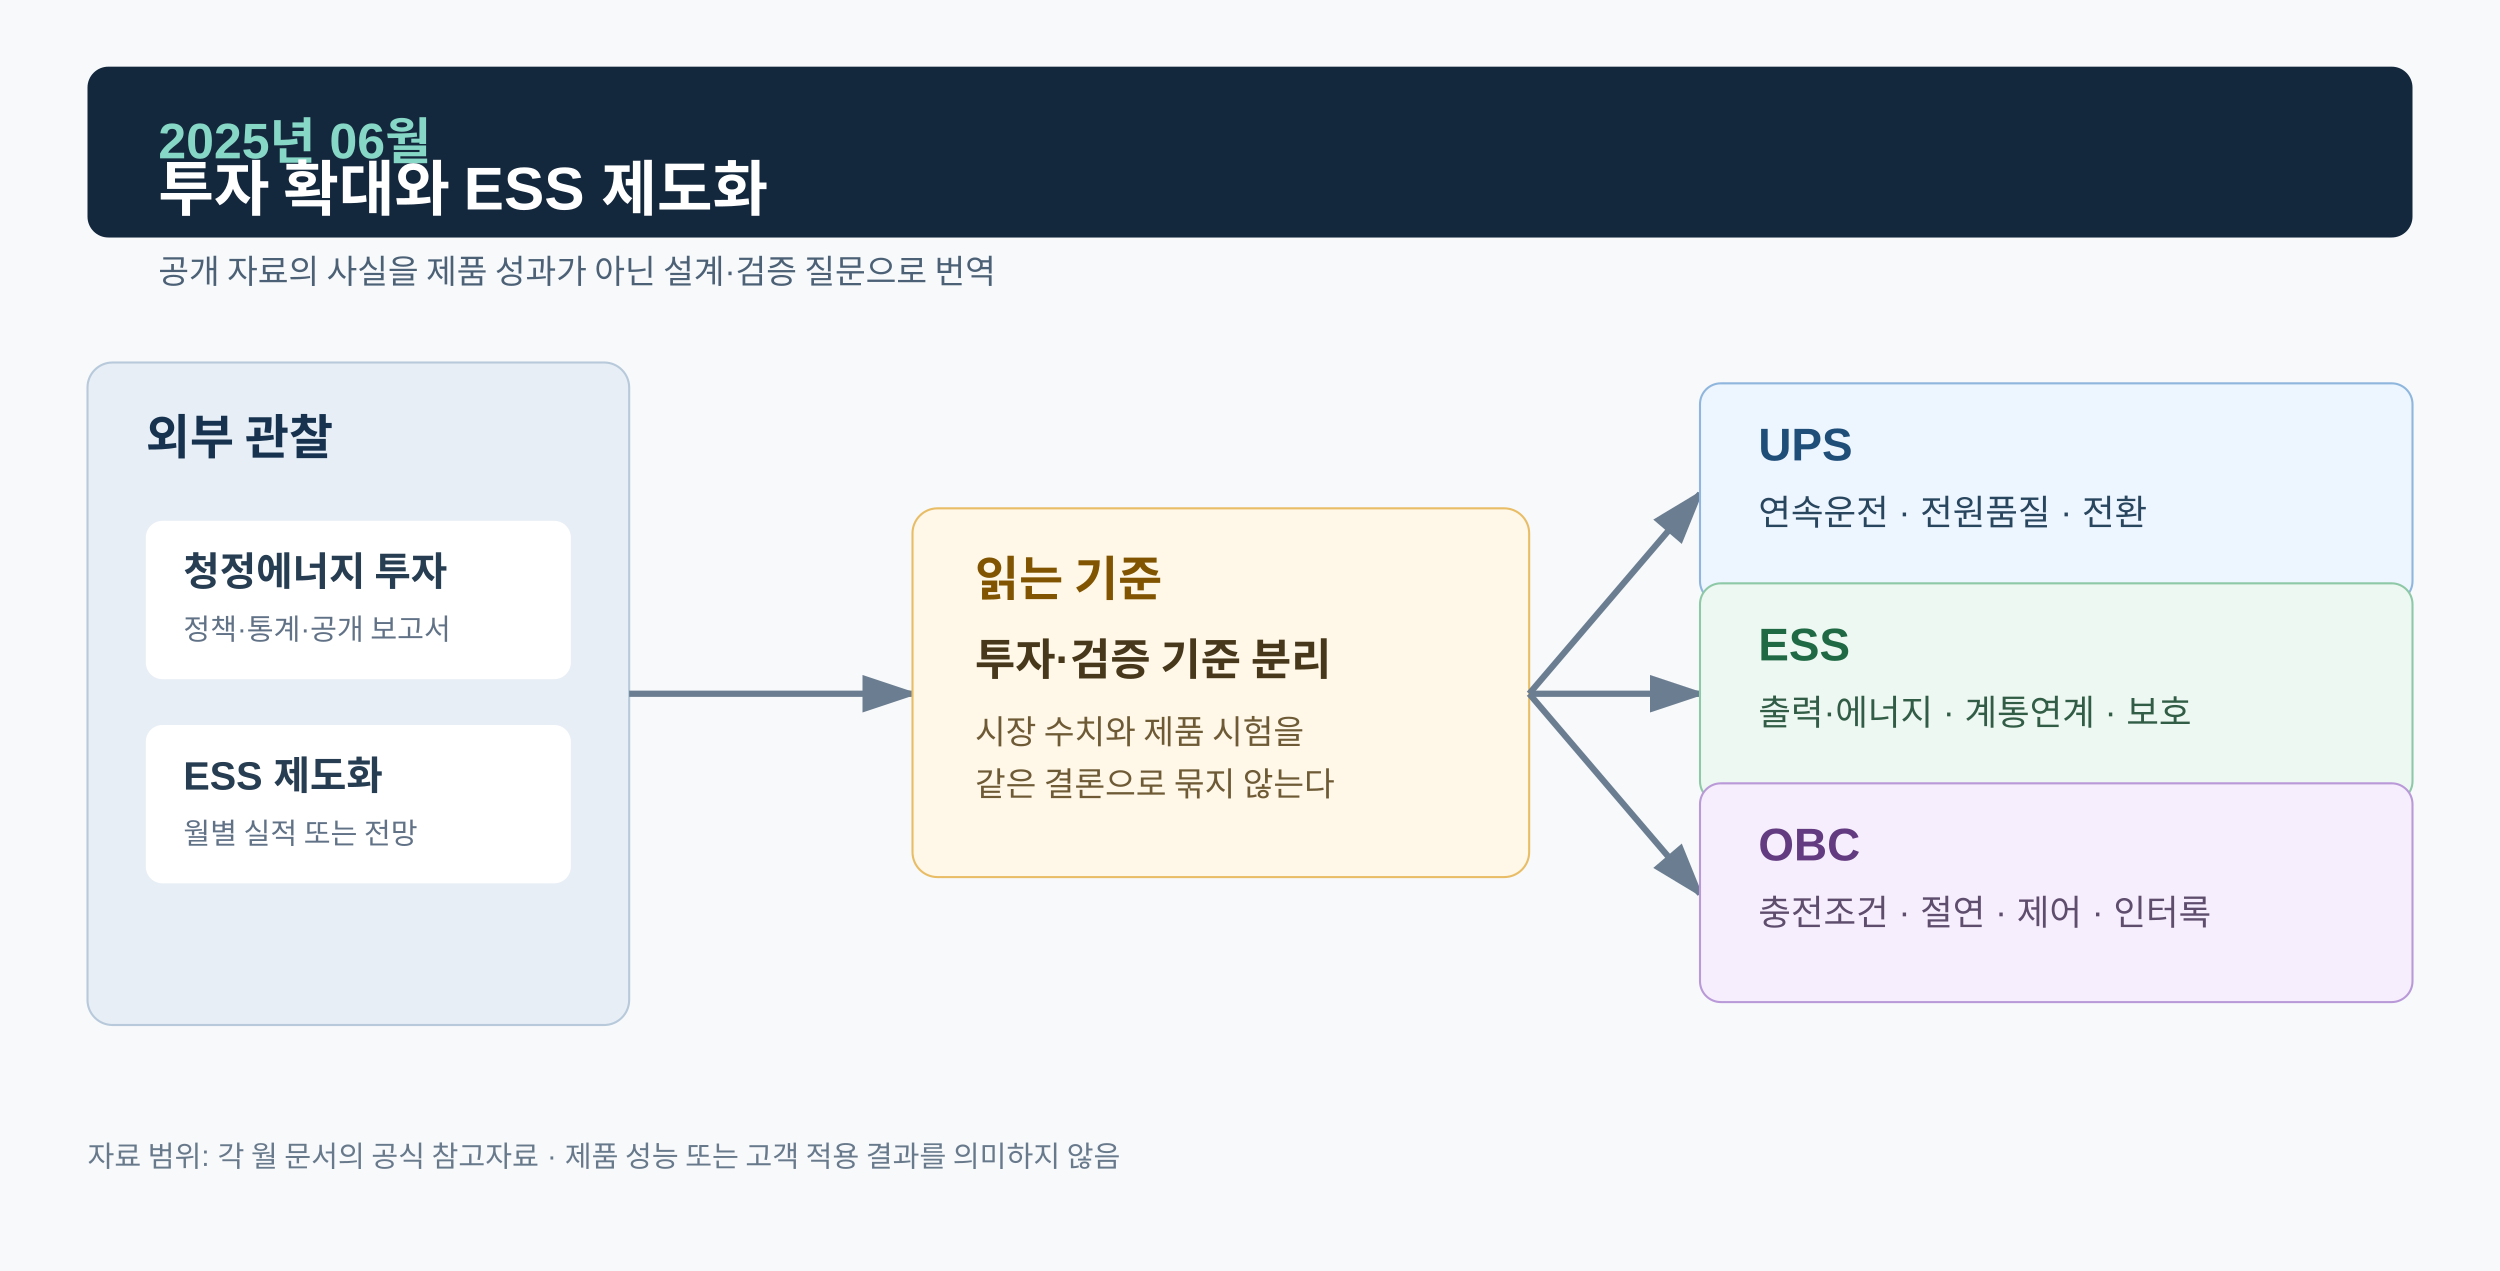
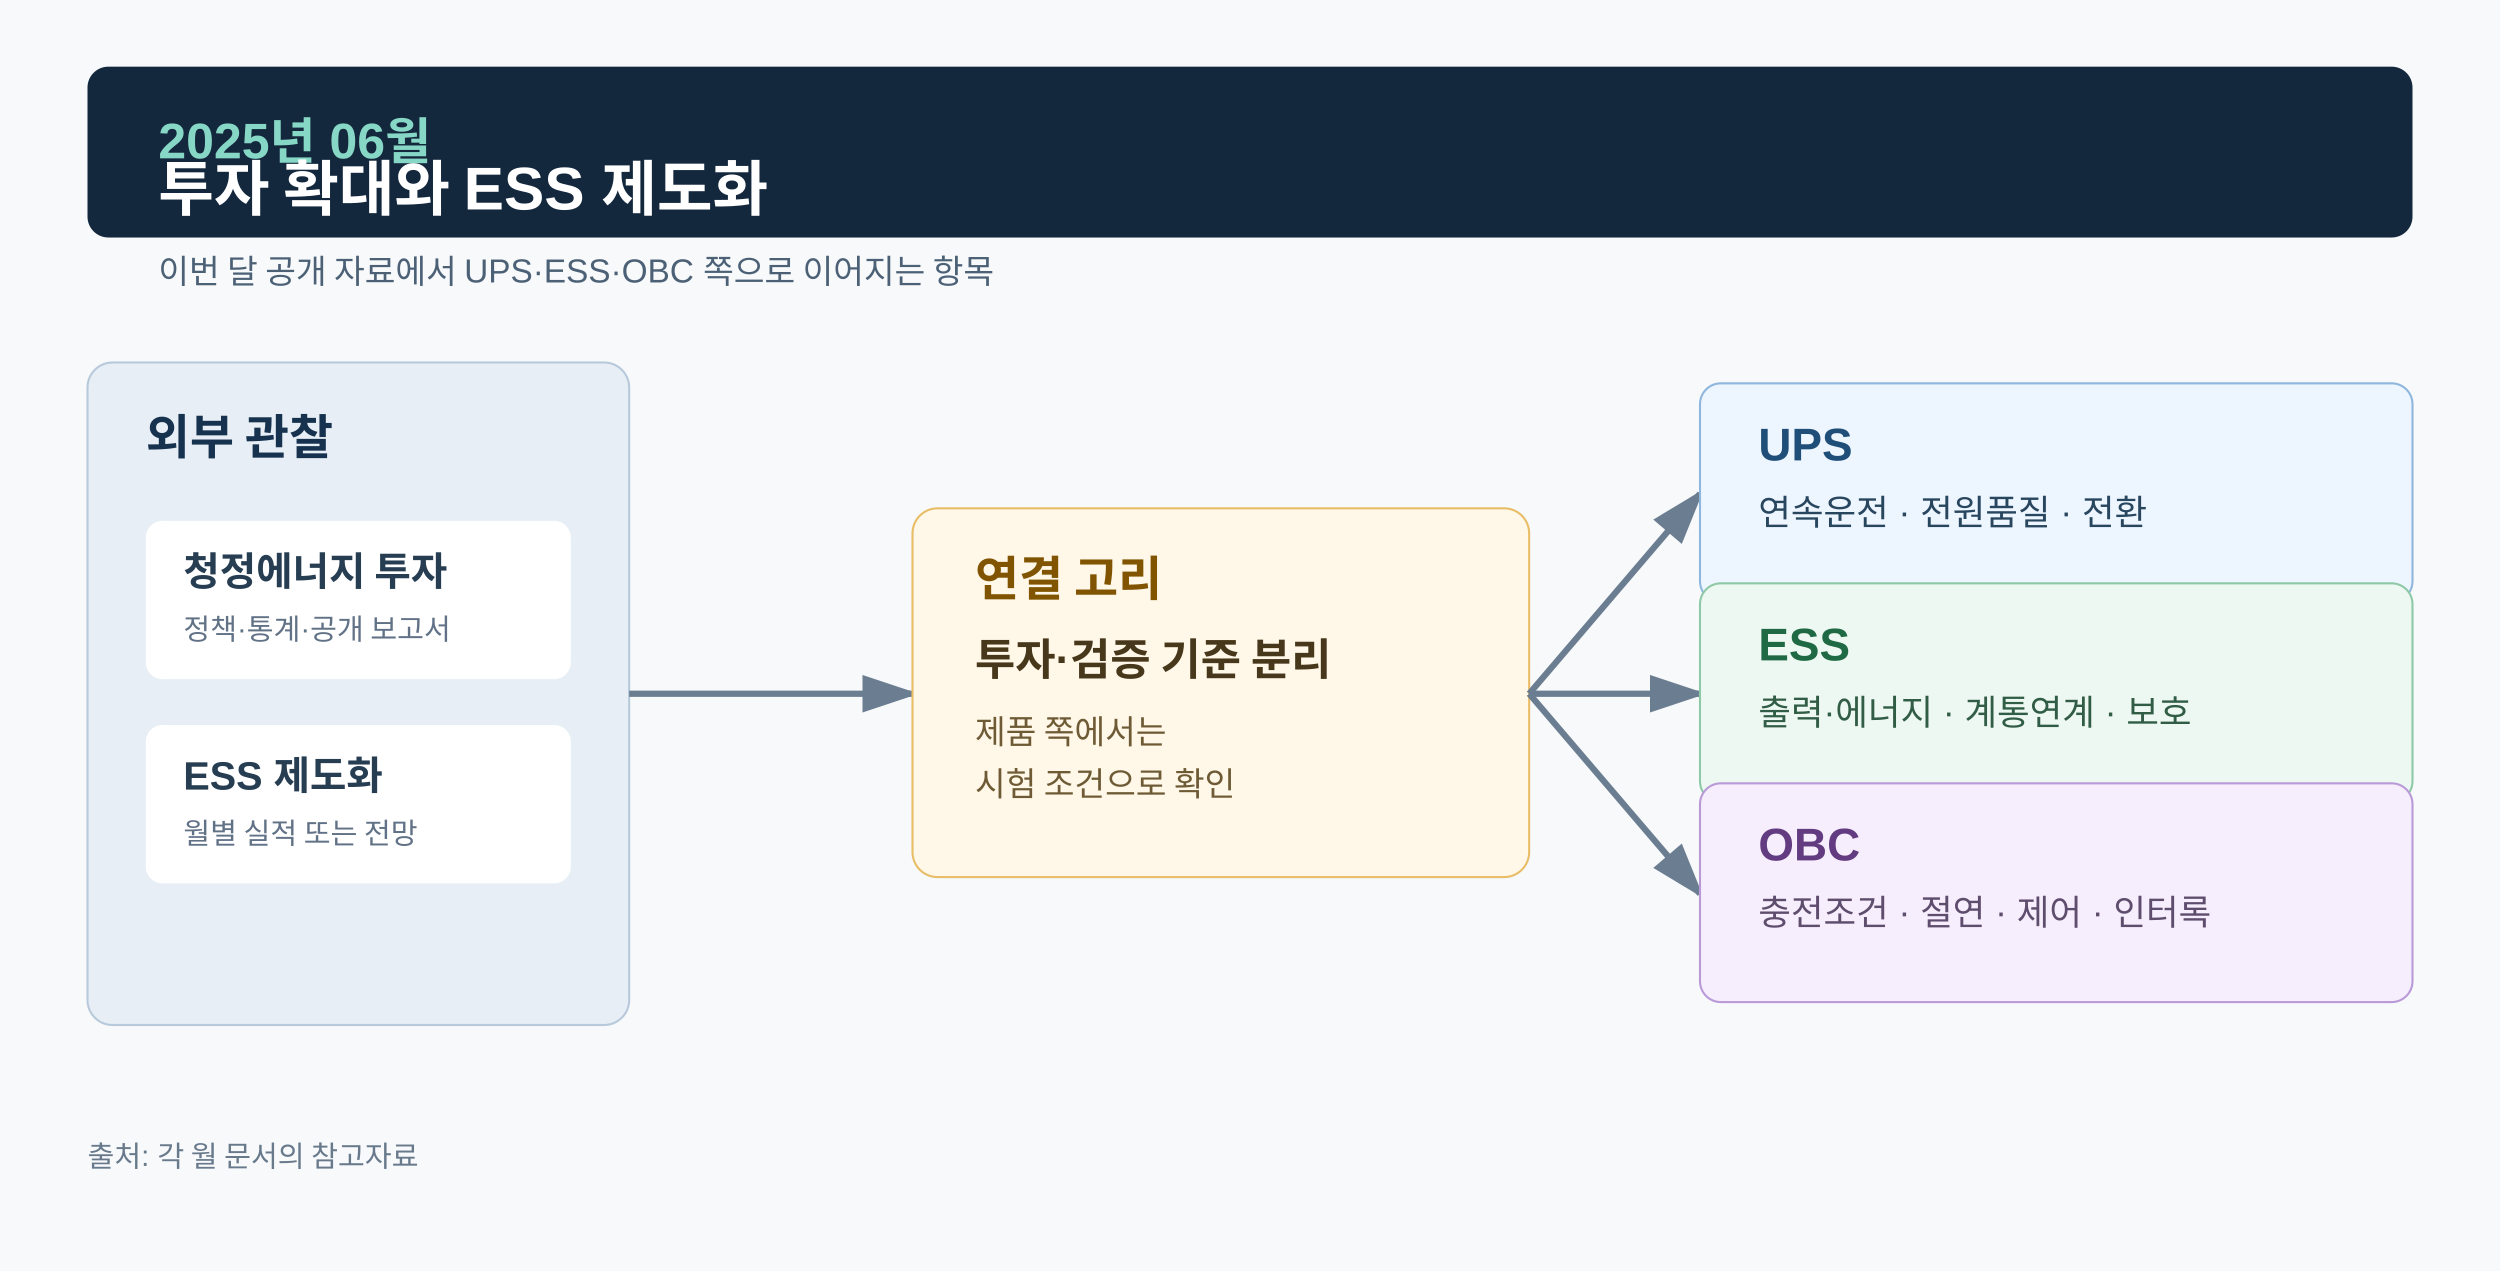
<svg xmlns="http://www.w3.org/2000/svg" width="1200" height="610" viewBox="0 0 1200 610" role="img" aria-labelledby="title desc">
  <defs>
    <marker id="arrow" markerWidth="10" markerHeight="10" refX="8" refY="3" orient="auto">
      <path d="M0,0 L0,6 L9,3 z" fill="#6b7d90" />
    </marker>
  </defs>
  <rect width="1200" height="610" fill="#f7f9fb" />
  <rect x="42" y="32" width="1116" height="82" rx="10" fill="#14283d" />
  <text x="76" y="76" fill="#87d7c6" font-family="Arial, sans-serif" font-size="24" font-weight="700">2025년 06월</text>
  <text x="76" y="101" fill="#ffffff" font-family="Arial, sans-serif" font-size="29" font-weight="700">투자 확대와 ESS 제도화</text>
-   <text x="76" y="136" fill="#4c6176" font-family="Arial, sans-serif" font-size="16">공개 자료의 사실을 제품 성과가 아닌 설계·검증 질문으로 번역</text>
+   <text x="76" y="136" fill="#4c6176" font-family="Arial, sans-serif" font-size="16">이번 달 공개 자료에서 UPS·ESS·OBC 쪽으로 이어지는 항목</text>
  <rect x="42" y="174" width="260" height="318" rx="12" fill="#e7eef5" stroke="#b7c9da" />
  <text x="70" y="218" fill="#16324f" font-family="Arial, sans-serif" font-size="23" font-weight="700">외부 관찰</text>
  <rect x="70" y="250" width="204" height="76" rx="8" fill="#ffffff" />
  <text x="88" y="281" fill="#263d52" font-family="Arial, sans-serif" font-size="19" font-weight="700">청정에너지 투자</text>
  <text x="88" y="307" fill="#617287" font-family="Arial, sans-serif" font-size="14">정책·통계·공개 보고서</text>
  <rect x="70" y="348" width="204" height="76" rx="8" fill="#ffffff" />
  <text x="88" y="379" fill="#263d52" font-family="Arial, sans-serif" font-size="19" font-weight="700">ESS 제도화</text>
  <text x="88" y="405" fill="#617287" font-family="Arial, sans-serif" font-size="14">월별 실적 또는 전망</text>
  <path d="M302 333 L438 333" fill="none" stroke="#6b7d90" stroke-width="3" marker-end="url(#arrow)" />
  <rect x="438" y="244" width="296" height="177" rx="12" fill="#fff7e7" stroke="#e8bd66" />
-   <text x="468" y="286" fill="#805400" font-family="Arial, sans-serif" font-size="23" font-weight="700">읽는 기준</text>
+   <text x="468" y="286" fill="#805400" font-family="Arial, sans-serif" font-size="23" font-weight="700">연결 고리</text>
  <text x="468" y="324" fill="#47381b" font-family="Arial, sans-serif" font-size="21" font-weight="700">투자·검증 기준 분리</text>
-   <text x="468" y="357" fill="#6e5b36" font-family="Arial, sans-serif" font-size="16">시장 수치와 제품 시험을</text>
-   <text x="468" y="382" fill="#6e5b36" font-family="Arial, sans-serif" font-size="16">같은 결론으로 묶지 않는다</text>
+   <text x="468" y="357" fill="#6e5b36" font-family="Arial, sans-serif" font-size="16">제품 쪽에서는</text>
+   <text x="468" y="382" fill="#6e5b36" font-family="Arial, sans-serif" font-size="16">시험 조건으로 확인</text>
  <path d="M734 333 L816 237" fill="none" stroke="#6b7d90" stroke-width="3" marker-end="url(#arrow)" />
  <path d="M734 333 L816 333" fill="none" stroke="#6b7d90" stroke-width="3" marker-end="url(#arrow)" />
  <path d="M734 333 L816 429" fill="none" stroke="#6b7d90" stroke-width="3" marker-end="url(#arrow)" />
  <rect x="816" y="184" width="342" height="105" rx="10" fill="#edf5ff" stroke="#8fb6dd" />
  <text x="844" y="221" fill="#1f4e79" font-family="Arial, sans-serif" font-size="22" font-weight="700">UPS</text>
  <text x="844" y="252" fill="#29465f" font-family="Arial, sans-serif" font-size="17">연속운전 · 전원품질 · 전환</text>
  <rect x="816" y="280" width="342" height="105" rx="10" fill="#eef8f2" stroke="#8ec9a7" />
  <text x="844" y="317" fill="#1f6a44" font-family="Arial, sans-serif" font-size="22" font-weight="700">ESS</text>
  <text x="844" y="348" fill="#315c45" font-family="Arial, sans-serif" font-size="17">출력·에너지 · 계통연계 · 보호</text>
  <rect x="816" y="376" width="342" height="105" rx="10" fill="#f6eefc" stroke="#b999d7" />
  <text x="844" y="413" fill="#633b81" font-family="Arial, sans-serif" font-size="22" font-weight="700">OBC</text>
  <text x="844" y="444" fill="#5f4d6e" font-family="Arial, sans-serif" font-size="17">충전조건 · 절연 · 제어 · 인터록</text>
-   <text x="42" y="560" fill="#68798b" font-family="Arial, sans-serif" font-size="14">자료 범위: 각 월 문서의 공식 참고자료 · 제품 성능 또는 고객 적용 결과를 의미하지 않음</text>
+   <text x="42" y="560" fill="#68798b" font-family="Arial, sans-serif" font-size="14">출처: 각 월 문서의 참고자료</text>
</svg>
